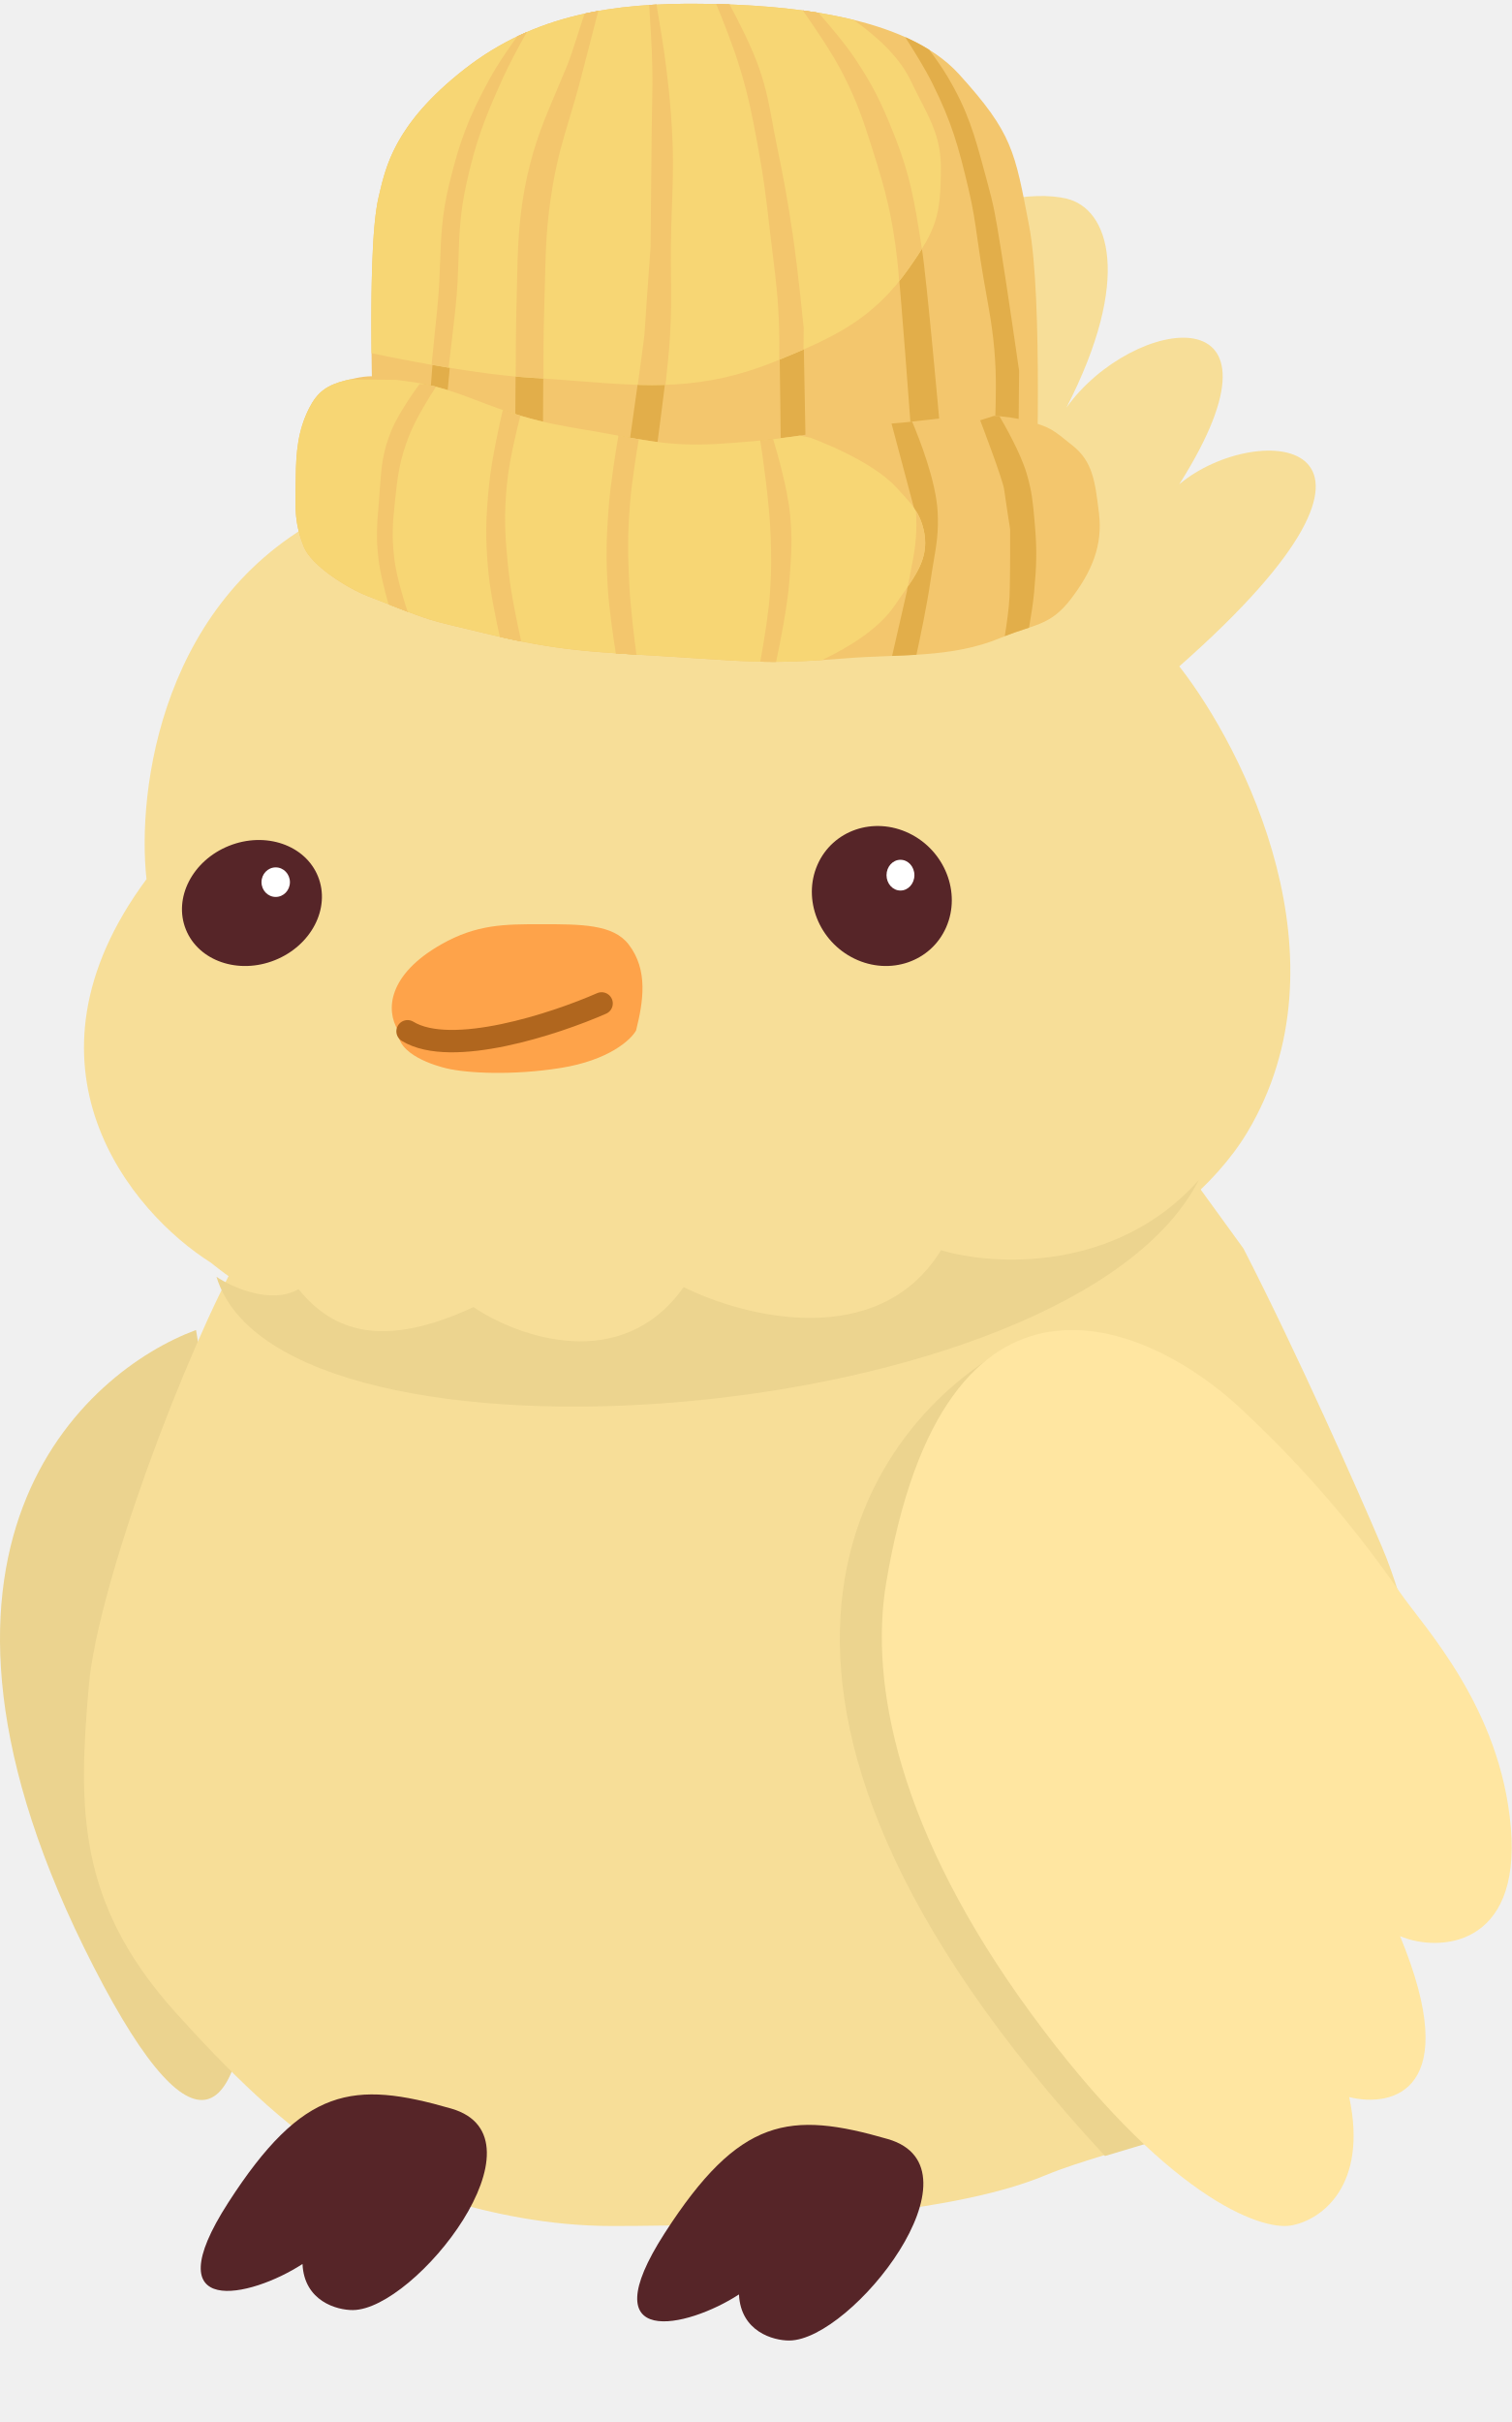
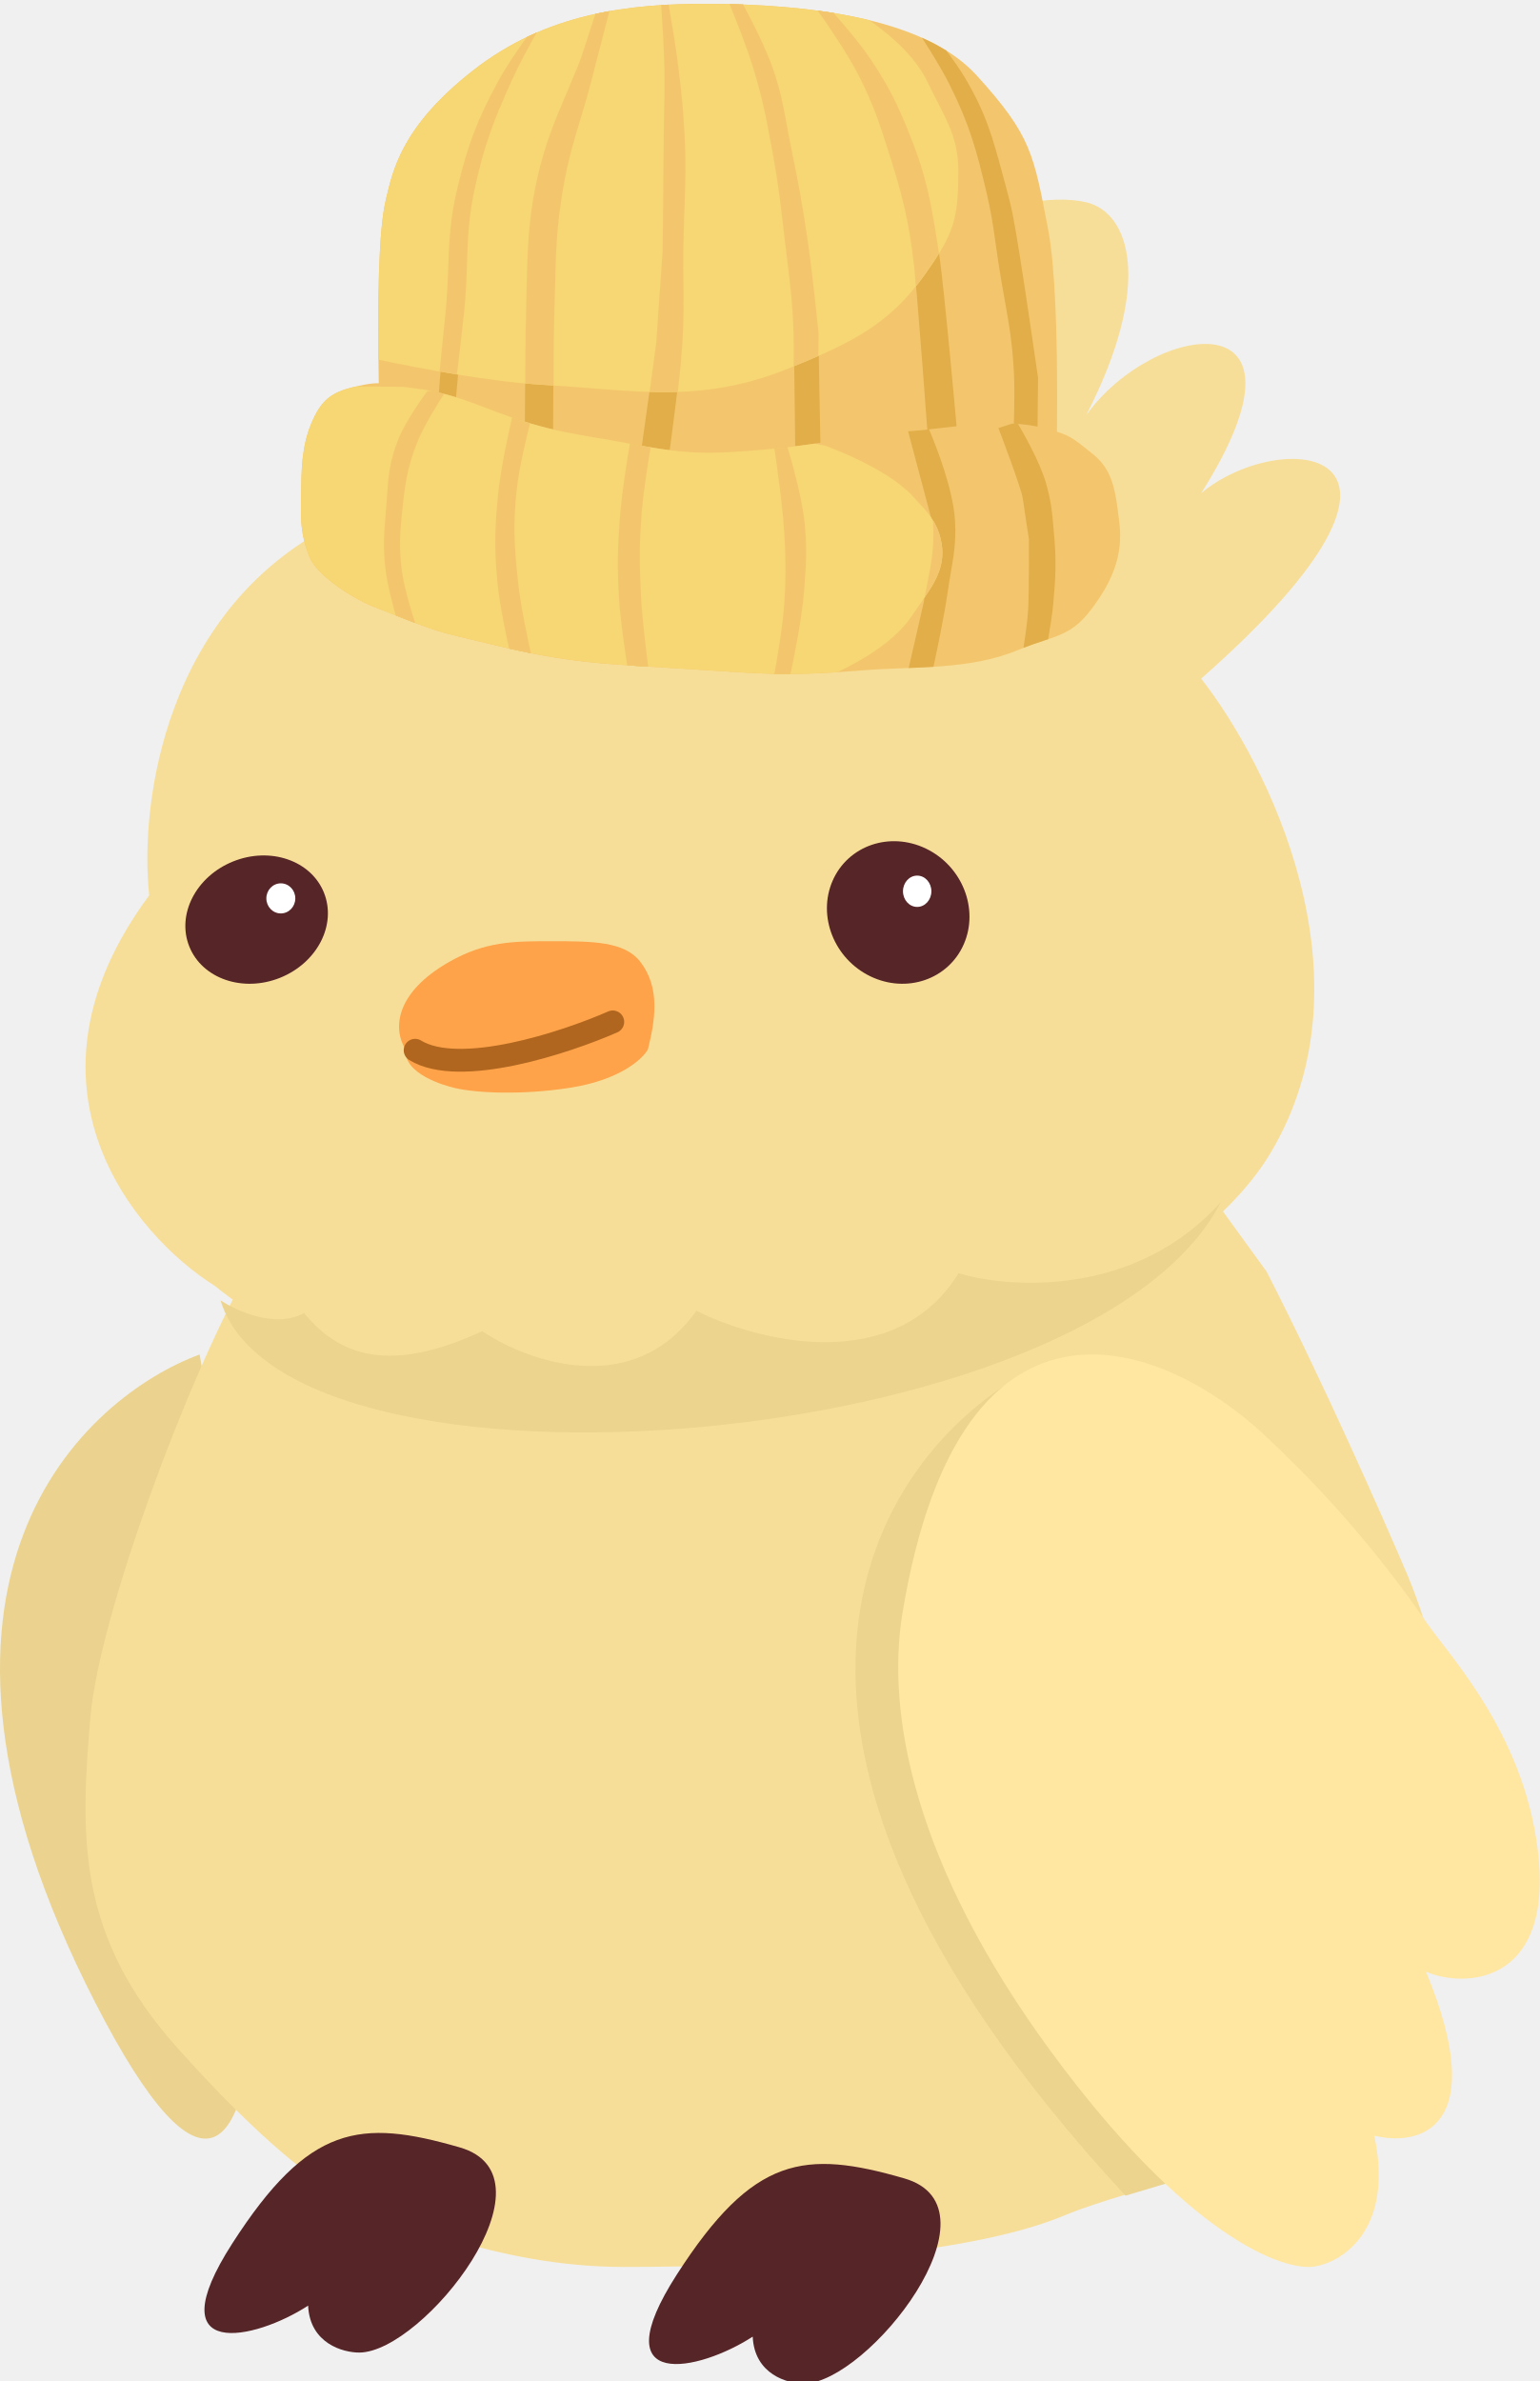
- <svg xmlns="http://www.w3.org/2000/svg" width="108" height="173" viewBox="0 0 108 173" fill="none">
+ <svg xmlns="http://www.w3.org/2000/svg" width="108" height="167" viewBox="0 0 108 167" fill="none">
  <path d="M14.004 95C6.095 97.92 -8.638 110.589 6.688 140.478C22.014 170.367 18.867 122.828 14.004 95Z" fill="#EBD38F" />
  <path d="M6.345 120.415C6.963 113.287 13.157 96.661 17.378 89.185L85.078 84L88.839 89.185C92.75 96.805 97.072 106.588 98.743 110.527C100.415 114.466 102 120.983 102 126.543C102 133.397 99.994 138.53 94.104 145.422C88.214 152.315 79.77 153.252 74.672 155.383C67.4 158.421 52.983 159 43.706 159C34.865 159 26.989 155.503 24.148 154.056C20.637 152.269 16.046 147.658 12.488 143.686C5.468 135.849 5.593 129.089 6.345 120.415Z" fill="#F7DE98" />
  <path d="M10.466 62.796C0.572 76.16 9.4 86.621 15.051 90.181C36.868 107.708 79.944 96.206 89.115 80.87C96.452 68.602 88.93 53.576 84.252 47.597C103.076 31.002 89.827 29.908 84.252 34.589C93.012 20.741 80.909 22.52 76.192 29.112C80.909 19.92 79.253 14.91 76.192 14.186C73.876 13.639 69.189 14.186 66.465 17.336C63.603 20.645 55.719 24.958 51.736 26.373C47.66 27.286 36.395 30.59 23.945 36.506C11.494 42.421 9.771 56.497 10.466 62.796Z" fill="#F7DE98" />
  <path d="M31.515 67.46C27.724 69.618 27.531 72.154 28.449 73.612C28.313 75.331 31.158 76.138 31.91 76.314C33.375 76.658 36.622 76.833 40.065 76.281C43.508 75.729 45.086 74.264 45.444 73.601C45.95 71.566 46.332 69.305 44.913 67.46C43.8 66.015 41.537 66.015 38.651 66.015L38.65 66.015C36.039 66.015 34.055 66.015 31.515 67.46Z" fill="#FEA34A" />
  <path d="M42.98 71.674C39.659 73.133 32.237 75.576 29.117 73.664" stroke="#B0661E" stroke-width="1.6" stroke-linecap="round" />
  <path d="M22.721 62.608C23.628 64.862 22.249 67.537 19.642 68.582C17.034 69.627 14.185 68.646 13.279 66.392C12.372 64.138 13.751 61.463 16.358 60.418C18.966 59.373 21.815 60.354 22.721 62.608Z" fill="#562528" />
  <path d="M20.713 63.012C20.713 63.595 20.258 64.067 19.697 64.067C19.137 64.067 18.682 63.595 18.682 63.012C18.682 62.429 19.137 61.956 19.697 61.956C20.258 61.956 20.713 62.429 20.713 63.012Z" fill="white" />
  <path d="M58.4 61.774C57.32 64.246 58.504 67.246 61.044 68.476C63.585 69.705 66.52 68.698 67.6 66.226C68.68 63.754 67.496 60.754 64.956 59.524C62.415 58.295 59.48 59.302 58.4 61.774Z" fill="#562528" />
  <path d="M65.327 62.512C65.327 63.118 64.881 63.61 64.331 63.61C63.781 63.61 63.335 63.118 63.335 62.512C63.335 61.906 63.781 61.414 64.331 61.414C64.881 61.414 65.327 61.906 65.327 62.512Z" fill="white" />
  <path d="M33.827 93.366C27.322 96.38 23.776 95.096 21.328 92.085C19.371 93.201 16.605 91.961 15.466 91.201C20.068 106.412 76.563 102.066 85.638 84.299C79.707 90.946 70.896 90.403 67.231 89.3C62.77 96.544 53.115 94.074 48.844 91.933C44.42 98.186 36.989 95.494 33.827 93.366Z" fill="#ECD48F" />
  <path d="M78.942 154C48.035 120.65 61.801 101.481 72.481 96L85 152.188L78.942 154Z" fill="#ECD48F" />
  <path d="M63.304 113.107C67.456 88.1 81.902 94.334 88.606 100.577C91.518 103.29 95.742 107.553 100.024 113.753C101.757 116.262 107.212 121.968 107.939 130.545C108.665 139.122 102.749 139.458 100.024 138.295C104.591 149.352 99.505 150.567 96.391 149.792C97.74 156.095 94.444 158.575 92.239 158.963C90.033 159.35 83.234 156.87 73.684 143.85C64.134 130.829 62.124 120.211 63.304 113.107Z" fill="#FFE6A1" />
  <path d="M16.297 157.346C10.941 165.674 17.883 164.142 21.612 161.713C21.732 164.369 24.064 165.014 25.215 165.005C29.692 164.969 39.373 152.675 32.243 150.614C25.243 148.591 21.654 149.019 16.297 157.346Z" fill="#562528" />
  <path d="M47.48 159.521C42.124 167.849 49.066 166.316 52.795 163.888C52.915 166.544 55.247 167.189 56.398 167.18C60.875 167.144 70.557 154.85 63.427 152.789C56.426 150.766 52.837 151.194 47.48 159.521Z" fill="#562528" />
  <path d="M27.048 14.085C26.014 18.42 26.845 35.452 26.845 35.452L74.017 35.899C74.017 35.899 74.536 21.373 73.517 16.093C72.499 10.812 72.358 9.529 68.505 5.289C64.652 1.05 56.033 0.328 50.003 0.27C43.973 0.213 38.241 0.978 33.165 4.954C28.089 8.931 27.534 12.045 27.048 14.085Z" fill="#F3C66D" />
  <path fill-rule="evenodd" clip-rule="evenodd" d="M36.802 31.914C36.802 31.914 36.838 24.21 36.896 22.014C36.91 21.505 36.92 21.011 36.93 20.53L36.93 20.53L36.93 20.53L36.93 20.53L36.93 20.53C36.986 17.775 37.034 15.4 37.673 12.547C38.22 10.104 38.909 8.486 39.772 6.459L39.772 6.459L39.772 6.458L39.772 6.458C40.001 5.921 40.242 5.356 40.495 4.739C40.755 4.108 41.016 3.286 41.276 2.469L41.276 2.469C41.441 1.954 41.604 1.44 41.767 0.976C42.091 0.905 42.417 0.841 42.744 0.782C42.377 2.208 41.868 4.18 41.479 5.674C41.204 6.73 40.937 7.612 40.685 8.448L40.685 8.448L40.685 8.448L40.685 8.448L40.685 8.448C40.234 9.943 39.828 11.288 39.499 13.206C39.032 15.929 38.989 17.73 38.933 20.103L38.933 20.103L38.933 20.103C38.919 20.702 38.904 21.337 38.881 22.032C38.808 24.229 38.787 31.933 38.787 31.933L36.802 31.914ZM46.378 0.357C46.464 1.601 46.576 3.428 46.601 4.797C46.623 5.933 46.606 6.746 46.586 7.655L46.586 7.655L46.586 7.655L46.586 7.655L46.586 7.655L46.586 7.655C46.576 8.148 46.565 8.668 46.559 9.284L46.48 17.617C46.335 19.515 46.038 23.952 46.038 23.952C46.038 23.952 44.945 31.896 44.728 33.271L46.71 33.575C46.71 33.575 47.752 25.948 47.87 23.97C47.966 22.367 47.953 21.218 47.938 19.933C47.93 19.237 47.922 18.501 47.93 17.631C47.941 16.487 47.977 15.52 48.01 14.605L48.01 14.605L48.01 14.605L48.01 14.605L48.01 14.605L48.01 14.605C48.073 12.916 48.129 11.406 48.009 9.298C47.91 7.54 47.806 6.556 47.594 4.806C47.425 3.419 47.118 1.572 46.901 0.327C46.727 0.336 46.552 0.346 46.378 0.357ZM51.171 0.29C51.681 1.529 52.427 3.417 52.86 4.856C53.511 7.014 53.746 8.288 54.143 10.442L54.18 10.638C54.566 12.732 54.718 14.031 54.941 15.947L54.941 15.947C54.972 16.209 55.004 16.483 55.038 16.772C55.098 17.283 55.155 17.749 55.209 18.188L55.209 18.189C55.43 19.973 55.596 21.318 55.662 23.402C55.716 25.126 55.796 33.376 55.796 33.376L57.558 32.752C57.565 32.015 57.526 30.05 57.487 28.086L57.487 28.085L57.487 28.085L57.487 28.085L57.487 28.085C57.449 26.121 57.41 24.156 57.417 23.419C57.417 23.419 57.022 19.368 56.64 16.787C56.264 14.241 56.001 12.819 55.481 10.294C55.359 9.703 55.263 9.181 55.173 8.69C54.94 7.417 54.746 6.359 54.234 4.869C53.733 3.409 52.786 1.549 52.123 0.319C51.801 0.307 51.483 0.297 51.171 0.29ZM57.355 0.747C58.118 1.822 59.484 3.816 60.26 5.354C61.278 7.369 61.666 8.581 62.347 10.716C63.304 13.719 63.74 15.454 64.105 18.568C64.338 20.562 65.061 30.401 65.061 30.401L67.124 30.207C67.124 30.207 66.214 20.014 65.868 17.801L65.831 17.565C65.335 14.397 65.04 12.507 63.809 9.447C62.956 7.327 62.391 6.147 61.111 4.222C60.39 3.139 59.25 1.794 58.475 0.914C58.103 0.853 57.729 0.798 57.355 0.747ZM64.664 2.647C65.263 3.574 66.074 4.878 66.591 5.912C67.997 8.728 68.474 10.454 69.191 13.487C69.525 14.903 69.665 15.891 69.831 17.072C69.897 17.545 69.969 18.049 70.058 18.624C70.194 19.496 70.33 20.258 70.458 20.974C70.778 22.765 71.046 24.264 71.129 26.47C71.184 27.943 71.093 30.244 71.093 30.244L72.77 30.474L72.808 26.485C72.808 26.485 71.949 20.518 71.516 17.855L71.51 17.822L71.51 17.822C71.083 15.188 71.016 14.776 70.495 12.859C70.443 12.669 70.393 12.484 70.344 12.304C69.625 9.646 69.166 7.947 67.664 5.424C67.316 4.838 66.841 4.167 66.375 3.547C65.84 3.215 65.267 2.916 64.664 2.647ZM37.64 2.289C37.036 3.358 36.37 4.596 35.907 5.621C34.62 8.465 33.982 10.123 33.316 13.147C32.86 15.221 32.81 16.774 32.757 18.456C32.723 19.522 32.687 20.639 32.545 21.972C32.339 23.919 31.952 28.235 31.952 28.235L30.73 28.224C30.73 28.224 31.054 23.906 31.248 21.96C31.37 20.726 31.409 19.677 31.445 18.684C31.509 16.903 31.567 15.301 32.095 13.136C32.837 10.091 33.469 8.392 34.991 5.613C35.506 4.67 36.243 3.581 36.95 2.603C37.179 2.493 37.409 2.389 37.64 2.289Z" fill="#E2AE4A" />
  <path fill-rule="evenodd" clip-rule="evenodd" d="M26.542 25.229C29.593 25.867 34.386 26.769 37.986 26.983C39.151 27.052 40.243 27.137 41.286 27.219C46.331 27.615 50.208 27.919 55.379 25.815C59.645 24.08 62.375 22.797 64.931 19.168C66.911 16.355 67.203 15.411 67.22 12.044C67.23 10 66.575 8.731 65.743 7.121C65.524 6.696 65.293 6.248 65.058 5.755C64.29 4.143 62.771 2.685 60.978 1.418C57.344 0.53 53.289 0.302 50.003 0.27C43.973 0.213 38.24 0.978 33.164 4.954C28.295 8.769 27.586 11.79 27.107 13.83C27.087 13.917 27.067 14.002 27.047 14.085C26.572 16.079 26.491 20.757 26.542 25.229Z" fill="#F7D674" />
  <path fill-rule="evenodd" clip-rule="evenodd" d="M47.545 27.488C46.888 27.51 46.23 27.507 45.563 27.487C45.781 25.939 46.038 23.953 46.038 23.953C46.038 23.953 46.334 19.516 46.48 17.618L46.559 9.284C46.564 8.669 46.575 8.148 46.586 7.656L46.586 7.656L46.586 7.656L46.586 7.655L46.586 7.655C46.605 6.746 46.623 5.934 46.601 4.797C46.575 3.428 46.463 1.6 46.378 0.356C46.552 0.345 46.726 0.335 46.901 0.326C47.117 1.571 47.425 3.419 47.593 4.807C47.806 6.556 47.909 7.54 48.009 9.298C48.128 11.406 48.072 12.916 48.01 14.605L48.01 14.605L48.01 14.605L48.01 14.605L48.01 14.605C47.976 15.52 47.941 16.488 47.93 17.631C47.922 18.501 47.93 19.237 47.938 19.933C47.952 21.218 47.965 22.367 47.87 23.97C47.806 25.043 47.663 26.436 47.545 27.488ZM57.402 24.967C56.854 25.208 56.278 25.448 55.67 25.696C55.681 24.933 55.683 24.091 55.661 23.403C55.595 21.319 55.429 19.974 55.209 18.189L55.209 18.189C55.155 17.75 55.097 17.283 55.037 16.773C55.003 16.484 54.971 16.21 54.941 15.947L54.941 15.947C54.717 14.031 54.566 12.733 54.179 10.639L54.143 10.442C53.745 8.288 53.51 7.015 52.86 4.857C52.426 3.417 51.68 1.528 51.17 0.289C51.482 0.297 51.8 0.306 52.122 0.318C52.785 1.548 53.733 3.409 54.234 4.87C54.746 6.36 54.94 7.417 55.173 8.691C55.263 9.181 55.358 9.704 55.48 10.295C56.001 12.819 56.263 14.242 56.64 16.788C57.022 19.369 57.417 23.42 57.417 23.42L57.402 24.967ZM65.863 17.776C65.604 18.194 65.296 18.649 64.931 19.167C64.701 19.494 64.469 19.802 64.235 20.093C64.201 19.559 64.159 19.032 64.104 18.568C63.74 15.455 63.304 13.719 62.347 10.716C61.666 8.581 61.277 7.37 60.26 5.354C59.483 3.816 58.116 1.821 57.353 0.746C57.727 0.797 58.101 0.852 58.473 0.913C59.249 1.793 60.39 3.138 61.111 4.223C62.39 6.148 62.956 7.327 63.809 9.448C65.04 12.507 65.335 14.397 65.83 17.566L65.863 17.776ZM42.744 0.782C42.377 2.208 41.868 4.18 41.478 5.675C41.203 6.73 40.937 7.613 40.685 8.448L40.685 8.448L40.685 8.448L40.685 8.448C40.233 9.943 39.827 11.288 39.498 13.206C39.032 15.93 38.989 17.73 38.933 20.103L38.933 20.104L38.933 20.104C38.918 20.702 38.903 21.337 38.88 22.033C38.827 23.653 38.823 25.944 38.825 27.035C38.55 27.017 38.27 26.999 37.987 26.982C37.617 26.96 37.235 26.931 36.843 26.895C36.845 25.763 36.855 23.577 36.896 22.014C36.909 21.505 36.919 21.012 36.929 20.53L36.929 20.53L36.929 20.53L36.929 20.53L36.929 20.53C36.986 17.776 37.034 15.4 37.673 12.548C38.22 10.104 38.909 8.486 39.772 6.459C40 5.922 40.241 5.357 40.495 4.739C40.754 4.108 41.016 3.287 41.276 2.47L41.276 2.47C41.44 1.954 41.604 1.439 41.767 0.975C42.091 0.904 42.417 0.84 42.744 0.782ZM36.952 2.601C37.18 2.492 37.41 2.388 37.64 2.288C37.037 3.358 36.37 4.596 35.906 5.622C34.62 8.465 33.981 10.124 33.316 13.148C32.859 15.222 32.81 16.775 32.756 18.457C32.722 19.522 32.687 20.639 32.545 21.973C32.4 23.343 32.171 25.252 32.048 26.262C31.639 26.195 31.233 26.126 30.833 26.056C30.94 25.009 31.12 23.247 31.247 21.961C31.37 20.727 31.408 19.678 31.444 18.684C31.509 16.903 31.567 15.301 32.095 13.136C32.837 10.092 33.469 8.393 34.99 5.613C35.507 4.67 36.244 3.58 36.952 2.601Z" fill="#F3C66D" />
  <path d="M22.095 29.139C22.686 27.981 23.38 27.498 24.709 27.17C26.928 26.621 26.837 26.971 28.892 27.209C32.276 27.601 33.958 28.736 37.209 29.701C39.599 30.412 41.374 30.591 43.833 31.055C48.165 31.872 49.507 31.901 53.905 31.506C57.645 31.171 60.018 30.527 63.764 30.247C66.96 30.007 70.217 29.245 73.308 30.044C75.085 30.503 75.226 30.707 76.629 31.825C78.063 32.967 78.236 34.391 78.498 36.534L78.513 36.655C78.798 38.989 77.981 40.846 76.525 42.762C75.007 44.76 73.876 44.558 71.482 45.563C67.982 47.032 64.224 46.713 60.399 47.025C54.916 47.472 53.45 47.245 47.957 46.907C42.353 46.562 39.974 46.534 34.538 45.213C30.247 44.17 31.262 44.541 26.243 42.57C24.794 42.001 22.245 40.41 21.696 39.036C20.964 37.203 21.114 36.029 21.132 34.074C21.149 32.307 21.282 30.734 22.095 29.139Z" fill="#F3C66D" />
  <path fill-rule="evenodd" clip-rule="evenodd" d="M29.143 43.702C28.763 43.558 28.319 43.385 27.778 43.173L27.032 39.87L27.071 35.811L27.958 30.762L29.975 27.433L30.327 27.436C30.618 27.495 30.898 27.56 31.169 27.63L29.253 31.059L28.216 35.822L28.177 39.952L29.143 43.702ZM37.263 45.82C36.778 45.724 36.272 45.616 35.736 45.495L34.886 40.8L34.945 34.603L35.934 29.291C36.331 29.429 36.751 29.566 37.2 29.699L36.245 34.331L36.336 40.813L37.263 45.82ZM45.478 46.759C44.966 46.728 44.479 46.698 44.01 46.666L43.424 42.02L43.478 36.322L44.188 31.122C44.713 31.219 45.194 31.304 45.642 31.378L45.008 35.981L44.954 41.679L45.478 46.759ZM55.406 47.274C55.021 47.276 54.647 47.272 54.273 47.263L55.026 42.13L55.062 38.355L54.308 31.469C54.618 31.439 54.919 31.407 55.212 31.372L56.451 36.801L56.407 41.36L55.406 47.274ZM65.473 46.769C64.896 46.805 64.317 46.83 63.734 46.853L64.796 42.223L65.458 36.887L63.693 30.253C63.717 30.251 63.741 30.249 63.765 30.247C64.231 30.212 64.698 30.166 65.165 30.116C65.689 31.353 66.866 34.351 66.987 36.545C67.067 37.97 66.902 38.931 66.7 40.108C66.629 40.521 66.554 40.96 66.483 41.455C66.231 43.214 65.704 45.704 65.473 46.769ZM73.518 44.834C73.419 44.867 73.318 44.9 73.214 44.934C72.788 45.074 72.318 45.228 71.783 45.441C71.912 44.64 72.082 43.474 72.121 42.648C72.184 41.272 72.166 37.805 72.166 37.805C72.166 37.805 71.831 35.665 71.736 34.952C71.641 34.239 70.026 30.021 70.026 30.021L71.01 29.707C71.141 29.714 71.273 29.723 71.404 29.733C71.716 30.261 72.906 32.321 73.349 33.828C73.724 35.102 73.794 35.888 73.903 37.139L73.926 37.395C74.096 39.307 74.054 40.397 73.879 42.309C73.81 43.074 73.657 44.038 73.518 44.834Z" fill="#E2AE4A" />
  <path fill-rule="evenodd" clip-rule="evenodd" d="M24.709 27.169C23.38 27.498 22.686 27.98 22.095 29.139C21.282 30.734 21.149 32.307 21.132 34.074C21.13 34.35 21.124 34.61 21.119 34.859C21.089 36.374 21.067 37.462 21.696 39.036C22.244 40.41 24.794 42.001 26.242 42.57C28.954 43.634 29.905 44.016 30.882 44.306C31.714 44.553 32.565 44.733 34.538 45.212C39.422 46.399 41.838 46.543 46.343 46.81C46.852 46.84 47.388 46.872 47.957 46.907C48.724 46.954 49.412 46.999 50.044 47.041C53.442 47.263 55.202 47.378 58.73 47.148C60.798 46.161 62.852 44.847 63.947 43.212C64.135 42.931 64.323 42.663 64.505 42.403C65.555 40.908 66.419 39.677 65.982 37.818C65.701 36.618 65.123 35.994 64.322 35.128C64.227 35.025 64.128 34.919 64.026 34.807C62.195 32.801 57.877 31.259 57.877 31.259L57.15 31.114C56.148 31.262 55.096 31.399 53.905 31.506C49.507 31.901 48.165 31.872 43.833 31.055C43.137 30.924 42.496 30.815 41.88 30.711C40.32 30.447 38.923 30.21 37.209 29.701C36.054 29.358 35.097 28.994 34.191 28.649C32.548 28.023 31.074 27.462 28.891 27.209C28.677 27.184 28.486 27.158 28.313 27.132L24.996 27.101C24.905 27.122 24.809 27.145 24.709 27.169Z" fill="#F7D674" />
  <path fill-rule="evenodd" clip-rule="evenodd" d="M30.332 27.437L29.974 27.433C29.974 27.433 28.528 29.366 27.958 30.762C27.32 32.324 27.243 33.412 27.139 34.893C27.118 35.182 27.097 35.486 27.07 35.811L27.056 35.984C26.934 37.459 26.86 38.352 27.032 39.87C27.157 40.979 27.58 42.539 27.758 43.164C28.297 43.376 28.74 43.548 29.12 43.693C28.901 43.03 28.333 41.232 28.176 39.953C27.979 38.349 28.048 37.427 28.215 35.822C28.412 33.932 28.55 32.84 29.253 31.059C29.739 29.827 30.797 28.168 31.152 27.625C30.888 27.557 30.616 27.494 30.332 27.437ZM35.919 29.285C35.715 30.163 35.128 32.782 34.944 34.603C34.701 37.012 34.662 38.389 34.886 40.8C35.029 42.343 35.489 44.506 35.709 45.488C36.246 45.609 36.754 45.718 37.239 45.815C37.013 44.808 36.51 42.471 36.336 40.813C36.07 38.293 35.973 36.849 36.245 34.331C36.412 32.778 36.947 30.59 37.178 29.692C36.732 29.559 36.315 29.422 35.919 29.285ZM44.181 31.12C44.052 31.868 43.612 34.515 43.478 36.322C43.313 38.542 43.286 39.799 43.423 42.02C43.519 43.561 43.85 45.755 43.995 46.664C44.465 46.696 44.953 46.726 45.467 46.757C45.349 45.862 45.036 43.39 44.953 41.679C44.847 39.456 44.833 38.2 45.008 35.981C45.134 34.373 45.527 32.01 45.636 31.376C45.187 31.302 44.706 31.217 44.181 31.12ZM54.315 31.468C54.443 32.292 54.984 35.914 55.061 38.355C55.108 39.829 55.116 40.659 55.026 42.13C54.925 43.764 54.548 45.996 54.316 47.263C54.688 47.271 55.061 47.275 55.446 47.273C55.726 45.971 56.266 43.288 56.407 41.36L56.411 41.298C56.539 39.56 56.613 38.555 56.45 36.802C56.278 34.941 55.521 32.307 55.238 31.369C54.939 31.403 54.632 31.437 54.315 31.468ZM65.429 36.473C65.442 36.614 65.451 36.752 65.457 36.887C65.523 38.479 65.314 39.536 65.053 40.86L65.053 40.86L65.053 40.86L65.053 40.86C64.988 41.188 64.92 41.532 64.852 41.905C65.733 40.622 66.37 39.467 65.983 37.817C65.856 37.278 65.669 36.854 65.429 36.473Z" fill="#F3C66D" />
</svg>
